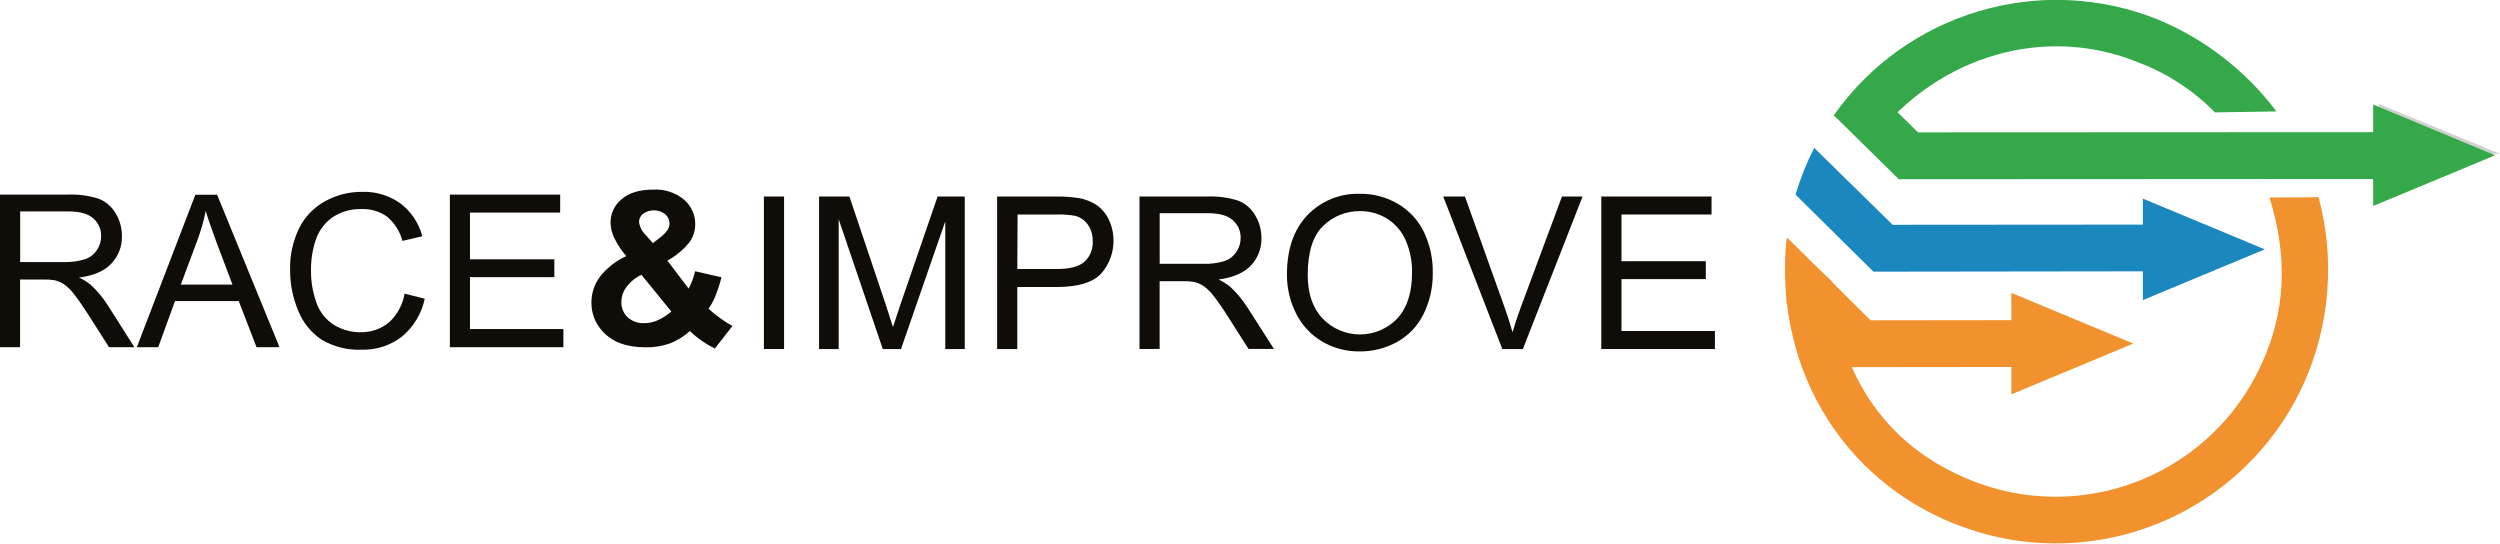
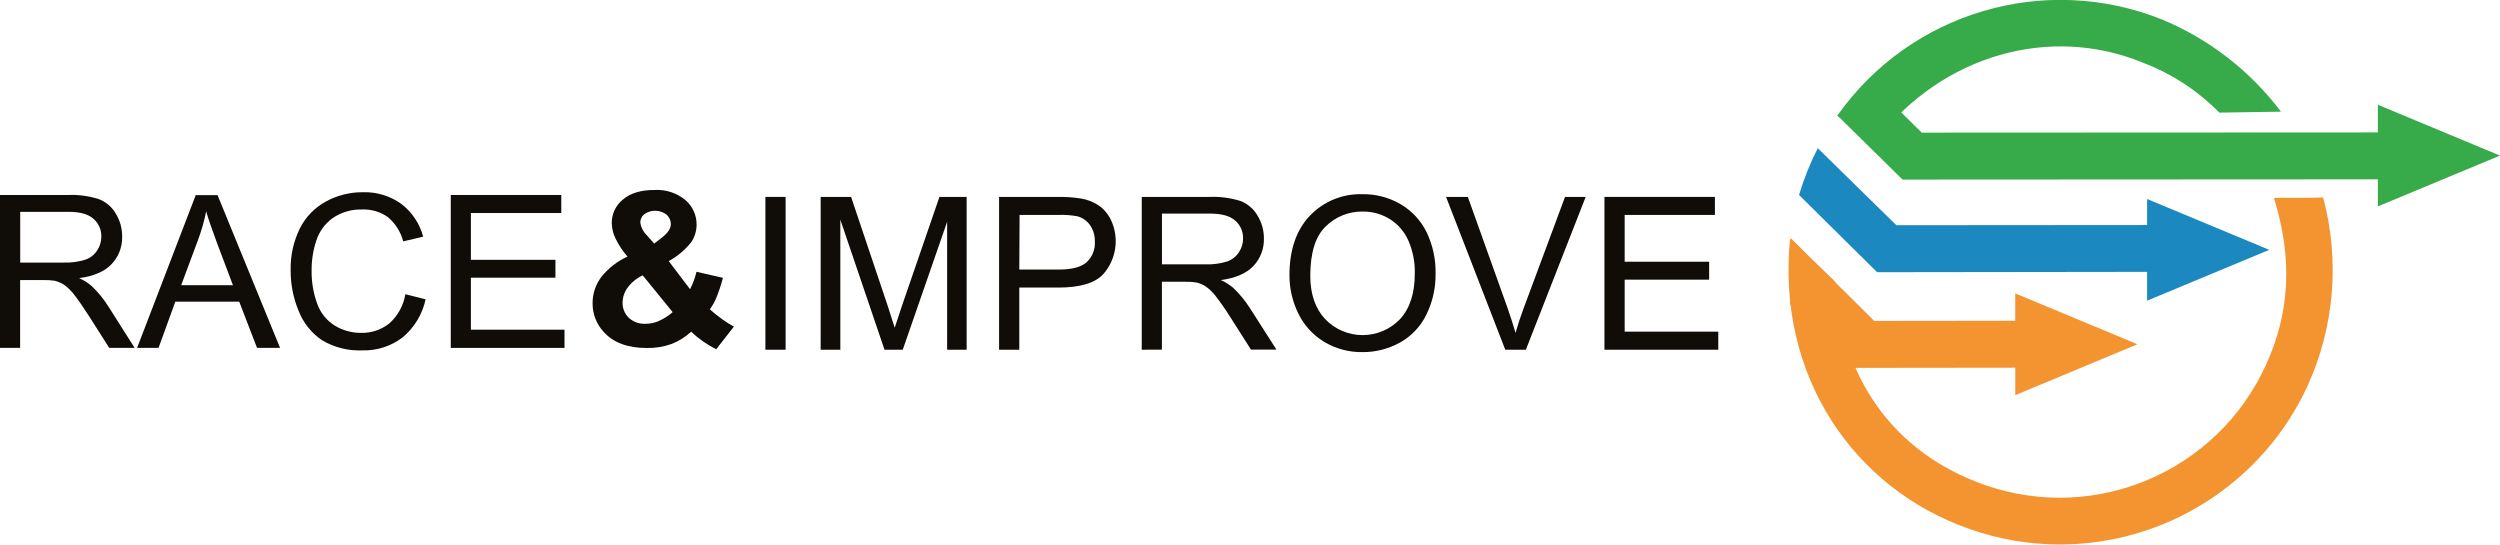
- <svg xmlns="http://www.w3.org/2000/svg" id="Layer_1" data-name="Layer 1" viewBox="0 0 535.19 116.29">
+ <svg xmlns="http://www.w3.org/2000/svg" id="Layer_1" data-name="Layer 1" viewBox="0 0 534.14 116.29">
  <defs>
-     <style>.cls-1{fill:#d0d0d0;}.cls-2{fill:#f2922f;}.cls-3{fill:#35a949;}.cls-4{fill:#100c08;}.cls-5{fill:#1b87bf;}</style>
+     <style>.cls-1{fill:#f39430;}.cls-2{fill:#37ab49;}.cls-3{fill:#100c08;}.cls-4{fill:#1c88c0;}</style>
  </defs>
-   <polyline class="cls-1" points="509.41 33.11 509.23 22.25 535.18 32.93 509.41 33.65" />
-   <path class="cls-2" d="M472.12,241a57.69,57.69,0,0,1-18.79-3.26c-25-8.65-41.37-32.87-38.49-62l9.63,9.09c1.29,19.69,11.68,36.42,32.25,43.55a48.42,48.42,0,0,0,59.75-25.63c5.25-11.34,5.74-23,1.76-35.81,0,0,10.25,0,10.38-.07s.11-.07.13,0A59.73,59.73,0,0,1,525.47,207,58.28,58.28,0,0,1,472.12,241Z" transform="translate(-32.39 -124.67)" />
-   <path class="cls-3" d="M433.4,154.51l-8.47-5.11a58.33,58.33,0,0,1,69.45-20.54,61.23,61.23,0,0,1,25.35,19.67h0l-13.17.2A45.48,45.48,0,0,0,490.06,138C470.53,130,447.53,136.27,433.4,154.51Z" transform="translate(-32.39 -124.67)" />
-   <path class="cls-4" d="M32.39,199V166.33H46.87a19.12,19.12,0,0,1,6.63.88,7.19,7.19,0,0,1,3.63,3.1,9.26,9.26,0,0,1,1.36,4.93,8.2,8.2,0,0,1-2.25,5.85q-2.25,2.39-6.94,3a11,11,0,0,1,2.6,1.63,22.24,22.24,0,0,1,3.59,4.34L61.16,199H55.73l-4.32-6.79q-1.89-2.94-3.12-4.5a9.84,9.84,0,0,0-2.19-2.18,6.57,6.57,0,0,0-2-.87,13.49,13.49,0,0,0-2.41-.15h-5V199Zm4.32-18.23H46a13.85,13.85,0,0,0,4.63-.62,4.9,4.9,0,0,0,2.54-2,5.28,5.28,0,0,0,.87-2.92,4.85,4.85,0,0,0-1.68-3.81c-1.12-1-2.89-1.49-5.31-1.49H36.71Z" transform="translate(-32.39 -124.67)" />
-   <path class="cls-4" d="M61.68,199l12.53-32.64h4.66L92.23,199H87.31l-3.81-9.88H69.85L66.26,199Zm9.42-13.4H82.16l-3.4-9c-1-2.75-1.82-5-2.32-6.77A41.72,41.72,0,0,1,74.68,176Z" transform="translate(-32.39 -124.67)" />
-   <path class="cls-4" d="M119,187.53l4.32,1.09a14.5,14.5,0,0,1-4.89,8.12,13.47,13.47,0,0,1-8.62,2.79,15.56,15.56,0,0,1-8.59-2.15,13.45,13.45,0,0,1-5-6.22,22.26,22.26,0,0,1-1.73-8.76,19.22,19.22,0,0,1,1.95-8.89,13.34,13.34,0,0,1,5.55-5.77,16.2,16.2,0,0,1,7.91-2,13.34,13.34,0,0,1,8.24,2.5,13,13,0,0,1,4.66,7l-4.26,1a10.09,10.09,0,0,0-3.29-5.19,8.81,8.81,0,0,0-5.44-1.62,10.58,10.58,0,0,0-6.29,1.8,9.54,9.54,0,0,0-3.55,4.84,19.61,19.61,0,0,0-1,6.27,19.88,19.88,0,0,0,1.21,7.27,9.08,9.08,0,0,0,3.77,4.65,10.64,10.64,0,0,0,5.55,1.53,9.28,9.28,0,0,0,6.15-2.09A10.75,10.75,0,0,0,119,187.53Z" transform="translate(-32.39 -124.67)" />
-   <path class="cls-4" d="M128.7,199V166.33h23.61v3.85H133v10h18.06V184H133v11.11h20V199Z" transform="translate(-32.39 -124.67)" />
-   <path class="cls-4" d="M189.19,194.45l-3.78,4.84a22.23,22.23,0,0,1-5.35-3.75,13.26,13.26,0,0,1-4.21,2.63,14.77,14.77,0,0,1-5.3.85q-6.09,0-9.17-3.43a8.85,8.85,0,0,1-2.38-6.1,9.2,9.2,0,0,1,1.87-5.65,15.21,15.21,0,0,1,5.59-4.35,17.22,17.22,0,0,1-2.52-3.78,7.85,7.85,0,0,1-.85-3.39,6.4,6.4,0,0,1,2.37-5c1.59-1.38,3.84-2.06,6.76-2.06a9.51,9.51,0,0,1,6.62,2.16,6.85,6.85,0,0,1,2.38,5.28,6.68,6.68,0,0,1-1.18,3.76,16,16,0,0,1-4.77,4l4.55,6a15.68,15.68,0,0,0,1.38-3.72l5.65,1.29a33.27,33.27,0,0,1-1.47,4.4,11.94,11.94,0,0,1-1.33,2.33,26.76,26.76,0,0,0,2.7,2.15A20,20,0,0,0,189.19,194.45ZM169.71,183.5a8.43,8.43,0,0,0-3.23,2.63,5.45,5.45,0,0,0-1.07,3.14,4.38,4.38,0,0,0,1.32,3.3,4.93,4.93,0,0,0,3.56,1.28,7,7,0,0,0,2.82-.58,12.11,12.11,0,0,0,3-1.91Zm2.45-6.79,1.69-1.3c1.25-1,1.87-1.92,1.87-2.87a2.72,2.72,0,0,0-.9-2,4,4,0,0,0-4.78-.1,2.28,2.28,0,0,0-.85,1.73,4.71,4.71,0,0,0,1.43,2.8Z" transform="translate(-32.39 -124.67)" />
-   <path class="cls-4" d="M195.92,199.39V166.74h4.32v32.65Z" transform="translate(-32.39 -124.67)" />
-   <path class="cls-4" d="M207.73,199.39V166.74h6.5L222,189.86q1.06,3.22,1.55,4.83c.37-1.19,1-2.93,1.74-5.24l7.82-22.71h5.81v32.65h-4.17V172.06l-9.48,27.33h-3.9l-9.44-27.79v27.79Z" transform="translate(-32.39 -124.67)" />
-   <path class="cls-4" d="M245.85,199.39V166.74h12.31a30.66,30.66,0,0,1,5,.31,9.87,9.87,0,0,1,4,1.53,8,8,0,0,1,2.62,3.15,10.63,10.63,0,0,1-1.66,11.5q-2.65,2.88-9.58,2.88h-8.37v13.28Zm4.32-17.13h8.44q4.18,0,5.94-1.56a5.52,5.52,0,0,0,1.76-4.38,5.89,5.89,0,0,0-1-3.51,4.85,4.85,0,0,0-2.73-1.93,18.65,18.65,0,0,0-4-.29h-8.35Z" transform="translate(-32.39 -124.67)" />
-   <path class="cls-4" d="M276.33,199.39V166.74h14.48a19.47,19.47,0,0,1,6.64.88,7.23,7.23,0,0,1,3.62,3.11,9.2,9.2,0,0,1,1.36,4.92,8.23,8.23,0,0,1-2.25,5.86q-2.25,2.37-6.94,3a11.3,11.3,0,0,1,2.6,1.63,22.85,22.85,0,0,1,3.59,4.34l5.68,8.89h-5.44l-4.32-6.79c-1.26-2-2.3-3.46-3.11-4.5a9.63,9.63,0,0,0-2.2-2.18,6.23,6.23,0,0,0-2-.87,12.34,12.34,0,0,0-2.4-.16h-5v14.5Zm4.32-18.24h9.29a13.88,13.88,0,0,0,4.63-.61,5,5,0,0,0,2.54-2,5.31,5.31,0,0,0,.87-2.93,4.87,4.87,0,0,0-1.68-3.81q-1.68-1.49-5.31-1.49H280.65Z" transform="translate(-32.39 -124.67)" />
-   <path class="cls-4" d="M307.89,183.49q0-8.13,4.36-12.73a14.87,14.87,0,0,1,11.27-4.6,15.62,15.62,0,0,1,8.15,2.16,14.12,14.12,0,0,1,5.54,6,19.51,19.51,0,0,1,1.9,8.76,19.28,19.28,0,0,1-2,8.88,13.66,13.66,0,0,1-5.68,5.94,16.28,16.28,0,0,1-7.93,2,15.48,15.48,0,0,1-8.24-2.22,14.37,14.37,0,0,1-5.5-6.08A18.4,18.4,0,0,1,307.89,183.49Zm4.45.06q0,5.91,3.18,9.3a11.07,11.07,0,0,0,16,0q3.15-3.44,3.15-9.73a16.68,16.68,0,0,0-1.35-7,10.36,10.36,0,0,0-3.94-4.61,10.7,10.7,0,0,0-5.83-1.64,11,11,0,0,0-7.89,3.15Q312.35,176.18,312.34,183.55Z" transform="translate(-32.39 -124.67)" />
-   <path class="cls-4" d="M354,199.39l-12.65-32.65H346l8.48,23.72q1,2.85,1.71,5.34.76-2.67,1.76-5.34l8.82-23.72h4.41l-12.78,32.65Z" transform="translate(-32.39 -124.67)" />
-   <path class="cls-4" d="M375.19,199.39V166.74h23.6v3.85H379.51v10h18.05v3.83H379.51v11.11h20v3.86Z" transform="translate(-32.39 -124.67)" />
-   <polygon class="cls-3" points="534.14 33.24 508.04 22.38 508.04 44.1 534.14 33.24" />
-   <polygon class="cls-5" points="484.84 53.38 458.74 42.52 458.74 64.24 484.84 53.38" />
-   <polygon class="cls-2" points="456.68 73.55 430.57 62.69 430.58 84.42 456.68 73.55" />
-   <polygon class="cls-3" points="406.49 38.37 392.65 24.75 399.69 17.6 410.6 28.34 514.93 28.29 514.94 38.31 406.49 38.37" />
-   <path class="cls-5" d="M433.45,182.83l-16.68-16.5a58.67,58.67,0,0,1,4-10l16.79,16.46,64.55-.05v10Z" transform="translate(-32.39 -124.67)" />
-   <polygon class="cls-2" points="396.35 78.6 382.45 64.97 382.56 50.84 400.45 68.57 439.27 68.52 439.28 78.55 396.35 78.6" />
+   <path class="cls-1" d="M472.12,241a57.69,57.69,0,0,1-18.79-3.26c-25-8.65-41.37-32.87-38.49-62l9.63,9.09c1.29,19.69,11.68,36.42,32.25,43.55a48.42,48.42,0,0,0,59.75-25.63c5.25-11.34,5.74-23,1.76-35.81,0,0,10.25,0,10.38-.07s.11-.07.13,0A59.73,59.73,0,0,1,525.47,207,58.28,58.28,0,0,1,472.12,241Z" transform="translate(-32.39 -124.67)" />
+   <path class="cls-2" d="M433.4,154.51l-8.47-5.11a58.33,58.33,0,0,1,69.45-20.54,61.23,61.23,0,0,1,25.35,19.67h0l-13.17.2A45.48,45.48,0,0,0,490.06,138C470.53,130,447.53,136.27,433.4,154.51Z" transform="translate(-32.39 -124.67)" />
+   <path class="cls-3" d="M32.39,199V166.33H46.87a19.12,19.12,0,0,1,6.63.88,7.19,7.19,0,0,1,3.63,3.1,9.26,9.26,0,0,1,1.36,4.93,8.2,8.2,0,0,1-2.25,5.85q-2.25,2.39-6.94,3a11,11,0,0,1,2.6,1.63,22.24,22.24,0,0,1,3.59,4.34L61.16,199H55.73l-4.32-6.79q-1.89-2.94-3.12-4.5a9.84,9.84,0,0,0-2.19-2.18,6.57,6.57,0,0,0-2-.87,13.49,13.49,0,0,0-2.41-.15h-5V199Zm4.32-18.23H46a13.85,13.85,0,0,0,4.63-.62,4.9,4.9,0,0,0,2.54-2,5.28,5.28,0,0,0,.87-2.92,4.85,4.85,0,0,0-1.68-3.81c-1.12-1-2.89-1.49-5.31-1.49H36.71Z" transform="translate(-32.39 -124.67)" />
+   <path class="cls-3" d="M61.68,199l12.53-32.64h4.66L92.23,199H87.31l-3.81-9.88H69.85L66.26,199Zm9.42-13.4H82.16l-3.4-9c-1-2.75-1.82-5-2.32-6.77A41.72,41.72,0,0,1,74.68,176Z" transform="translate(-32.39 -124.67)" />
+   <path class="cls-3" d="M119,187.53l4.32,1.09a14.5,14.5,0,0,1-4.89,8.12,13.47,13.47,0,0,1-8.62,2.79,15.56,15.56,0,0,1-8.59-2.15,13.45,13.45,0,0,1-5-6.22,22.26,22.26,0,0,1-1.73-8.76,19.22,19.22,0,0,1,1.95-8.89,13.34,13.34,0,0,1,5.55-5.77,16.2,16.2,0,0,1,7.91-2,13.34,13.34,0,0,1,8.24,2.5,13,13,0,0,1,4.66,7l-4.26,1a10.09,10.09,0,0,0-3.29-5.19,8.81,8.81,0,0,0-5.44-1.62,10.58,10.58,0,0,0-6.29,1.8,9.54,9.54,0,0,0-3.55,4.84,19.61,19.61,0,0,0-1,6.27,19.88,19.88,0,0,0,1.21,7.27,9.08,9.08,0,0,0,3.77,4.65,10.64,10.64,0,0,0,5.55,1.53,9.28,9.28,0,0,0,6.15-2.09A10.75,10.75,0,0,0,119,187.53Z" transform="translate(-32.39 -124.67)" />
+   <path class="cls-3" d="M128.7,199V166.33h23.61v3.85H133v10h18.06V184H133v11.11h20V199Z" transform="translate(-32.39 -124.67)" />
+   <path class="cls-3" d="M189.19,194.45l-3.78,4.84a22.23,22.23,0,0,1-5.35-3.75,13.26,13.26,0,0,1-4.21,2.63,14.77,14.77,0,0,1-5.3.85q-6.09,0-9.17-3.43a8.85,8.85,0,0,1-2.38-6.1,9.2,9.2,0,0,1,1.87-5.65,15.21,15.21,0,0,1,5.59-4.35,17.22,17.22,0,0,1-2.52-3.78,7.85,7.85,0,0,1-.85-3.39,6.4,6.4,0,0,1,2.37-5c1.59-1.38,3.84-2.06,6.76-2.06a9.51,9.51,0,0,1,6.62,2.16,6.85,6.85,0,0,1,2.38,5.28,6.68,6.68,0,0,1-1.18,3.76,16,16,0,0,1-4.77,4l4.55,6a15.68,15.68,0,0,0,1.38-3.72l5.65,1.29a33.27,33.27,0,0,1-1.47,4.4,11.94,11.94,0,0,1-1.33,2.33,26.76,26.76,0,0,0,2.7,2.15A20,20,0,0,0,189.19,194.45ZM169.71,183.5a8.43,8.43,0,0,0-3.23,2.63,5.45,5.45,0,0,0-1.07,3.14,4.38,4.38,0,0,0,1.32,3.3,4.93,4.93,0,0,0,3.56,1.28,7,7,0,0,0,2.82-.58,12.11,12.11,0,0,0,3-1.91Zm2.45-6.79,1.69-1.3c1.25-1,1.87-1.92,1.87-2.87a2.72,2.72,0,0,0-.9-2,4,4,0,0,0-4.78-.1,2.28,2.28,0,0,0-.85,1.73,4.71,4.71,0,0,0,1.43,2.8Z" transform="translate(-32.39 -124.67)" />
+   <path class="cls-3" d="M195.92,199.39V166.74h4.32v32.65Z" transform="translate(-32.39 -124.67)" />
+   <path class="cls-3" d="M207.73,199.39V166.74h6.5L222,189.86q1.06,3.22,1.55,4.83c.37-1.19,1-2.93,1.74-5.24l7.82-22.71h5.81v32.65h-4.17V172.06l-9.48,27.33h-3.9l-9.44-27.79v27.79Z" transform="translate(-32.39 -124.67)" />
+   <path class="cls-3" d="M245.85,199.39V166.74h12.31a30.66,30.66,0,0,1,5,.31,9.87,9.87,0,0,1,4,1.53,8,8,0,0,1,2.62,3.15,10.63,10.63,0,0,1-1.66,11.5q-2.65,2.88-9.58,2.88h-8.37v13.28Zm4.32-17.13h8.44q4.18,0,5.94-1.56a5.52,5.52,0,0,0,1.76-4.38,5.89,5.89,0,0,0-1-3.51,4.85,4.85,0,0,0-2.73-1.93,18.65,18.65,0,0,0-4-.29h-8.35Z" transform="translate(-32.39 -124.67)" />
+   <path class="cls-3" d="M276.33,199.39V166.74h14.48a19.47,19.47,0,0,1,6.64.88,7.23,7.23,0,0,1,3.62,3.11,9.2,9.2,0,0,1,1.36,4.92,8.23,8.23,0,0,1-2.25,5.86q-2.25,2.37-6.94,3a11.3,11.3,0,0,1,2.6,1.63,22.85,22.85,0,0,1,3.59,4.34l5.68,8.89h-5.44l-4.32-6.79c-1.26-2-2.3-3.46-3.11-4.5a9.63,9.63,0,0,0-2.2-2.18,6.23,6.23,0,0,0-2-.87,12.34,12.34,0,0,0-2.4-.16h-5v14.5Zm4.32-18.24h9.29a13.88,13.88,0,0,0,4.63-.61,5,5,0,0,0,2.54-2,5.31,5.31,0,0,0,.87-2.93,4.87,4.87,0,0,0-1.68-3.81q-1.68-1.49-5.31-1.49H280.65Z" transform="translate(-32.39 -124.67)" />
+   <path class="cls-3" d="M307.89,183.49q0-8.13,4.36-12.73a14.87,14.87,0,0,1,11.27-4.6,15.62,15.62,0,0,1,8.15,2.16,14.12,14.12,0,0,1,5.54,6,19.51,19.51,0,0,1,1.9,8.76,19.28,19.28,0,0,1-2,8.88,13.66,13.66,0,0,1-5.68,5.94,16.28,16.28,0,0,1-7.93,2,15.48,15.48,0,0,1-8.24-2.22,14.37,14.37,0,0,1-5.5-6.08A18.4,18.4,0,0,1,307.89,183.49Zm4.45.06q0,5.91,3.18,9.3a11.07,11.07,0,0,0,16,0q3.15-3.44,3.15-9.73a16.68,16.68,0,0,0-1.35-7,10.36,10.36,0,0,0-3.94-4.61,10.7,10.7,0,0,0-5.83-1.64,11,11,0,0,0-7.89,3.15Q312.35,176.18,312.34,183.55Z" transform="translate(-32.39 -124.67)" />
+   <path class="cls-3" d="M354,199.39l-12.65-32.65H346l8.48,23.72q1,2.85,1.71,5.34.76-2.67,1.76-5.34l8.82-23.72h4.41l-12.78,32.65Z" transform="translate(-32.39 -124.67)" />
+   <path class="cls-3" d="M375.19,199.39V166.74h23.6v3.85H379.51v10h18.05v3.83H379.51v11.11h20v3.86Z" transform="translate(-32.39 -124.67)" />
+   <polygon class="cls-2" points="534.14 33.24 508.04 22.38 508.04 44.1 534.14 33.24" />
+   <polygon class="cls-4" points="484.84 53.38 458.74 42.52 458.74 64.24 484.84 53.38" />
+   <polygon class="cls-1" points="456.68 73.55 430.57 62.69 430.58 84.42 456.68 73.55" />
+   <polygon class="cls-2" points="406.49 38.37 392.65 24.75 399.69 17.6 410.6 28.34 514.93 28.29 514.94 38.31 406.49 38.37" />
+   <path class="cls-4" d="M433.45,182.83l-16.68-16.5a58.67,58.67,0,0,1,4-10l16.79,16.46,64.55-.05v10Z" transform="translate(-32.39 -124.67)" />
+   <polygon class="cls-1" points="396.35 78.6 382.45 64.97 382.56 50.84 400.45 68.57 439.27 68.52 439.28 78.55 396.35 78.6" />
</svg>
